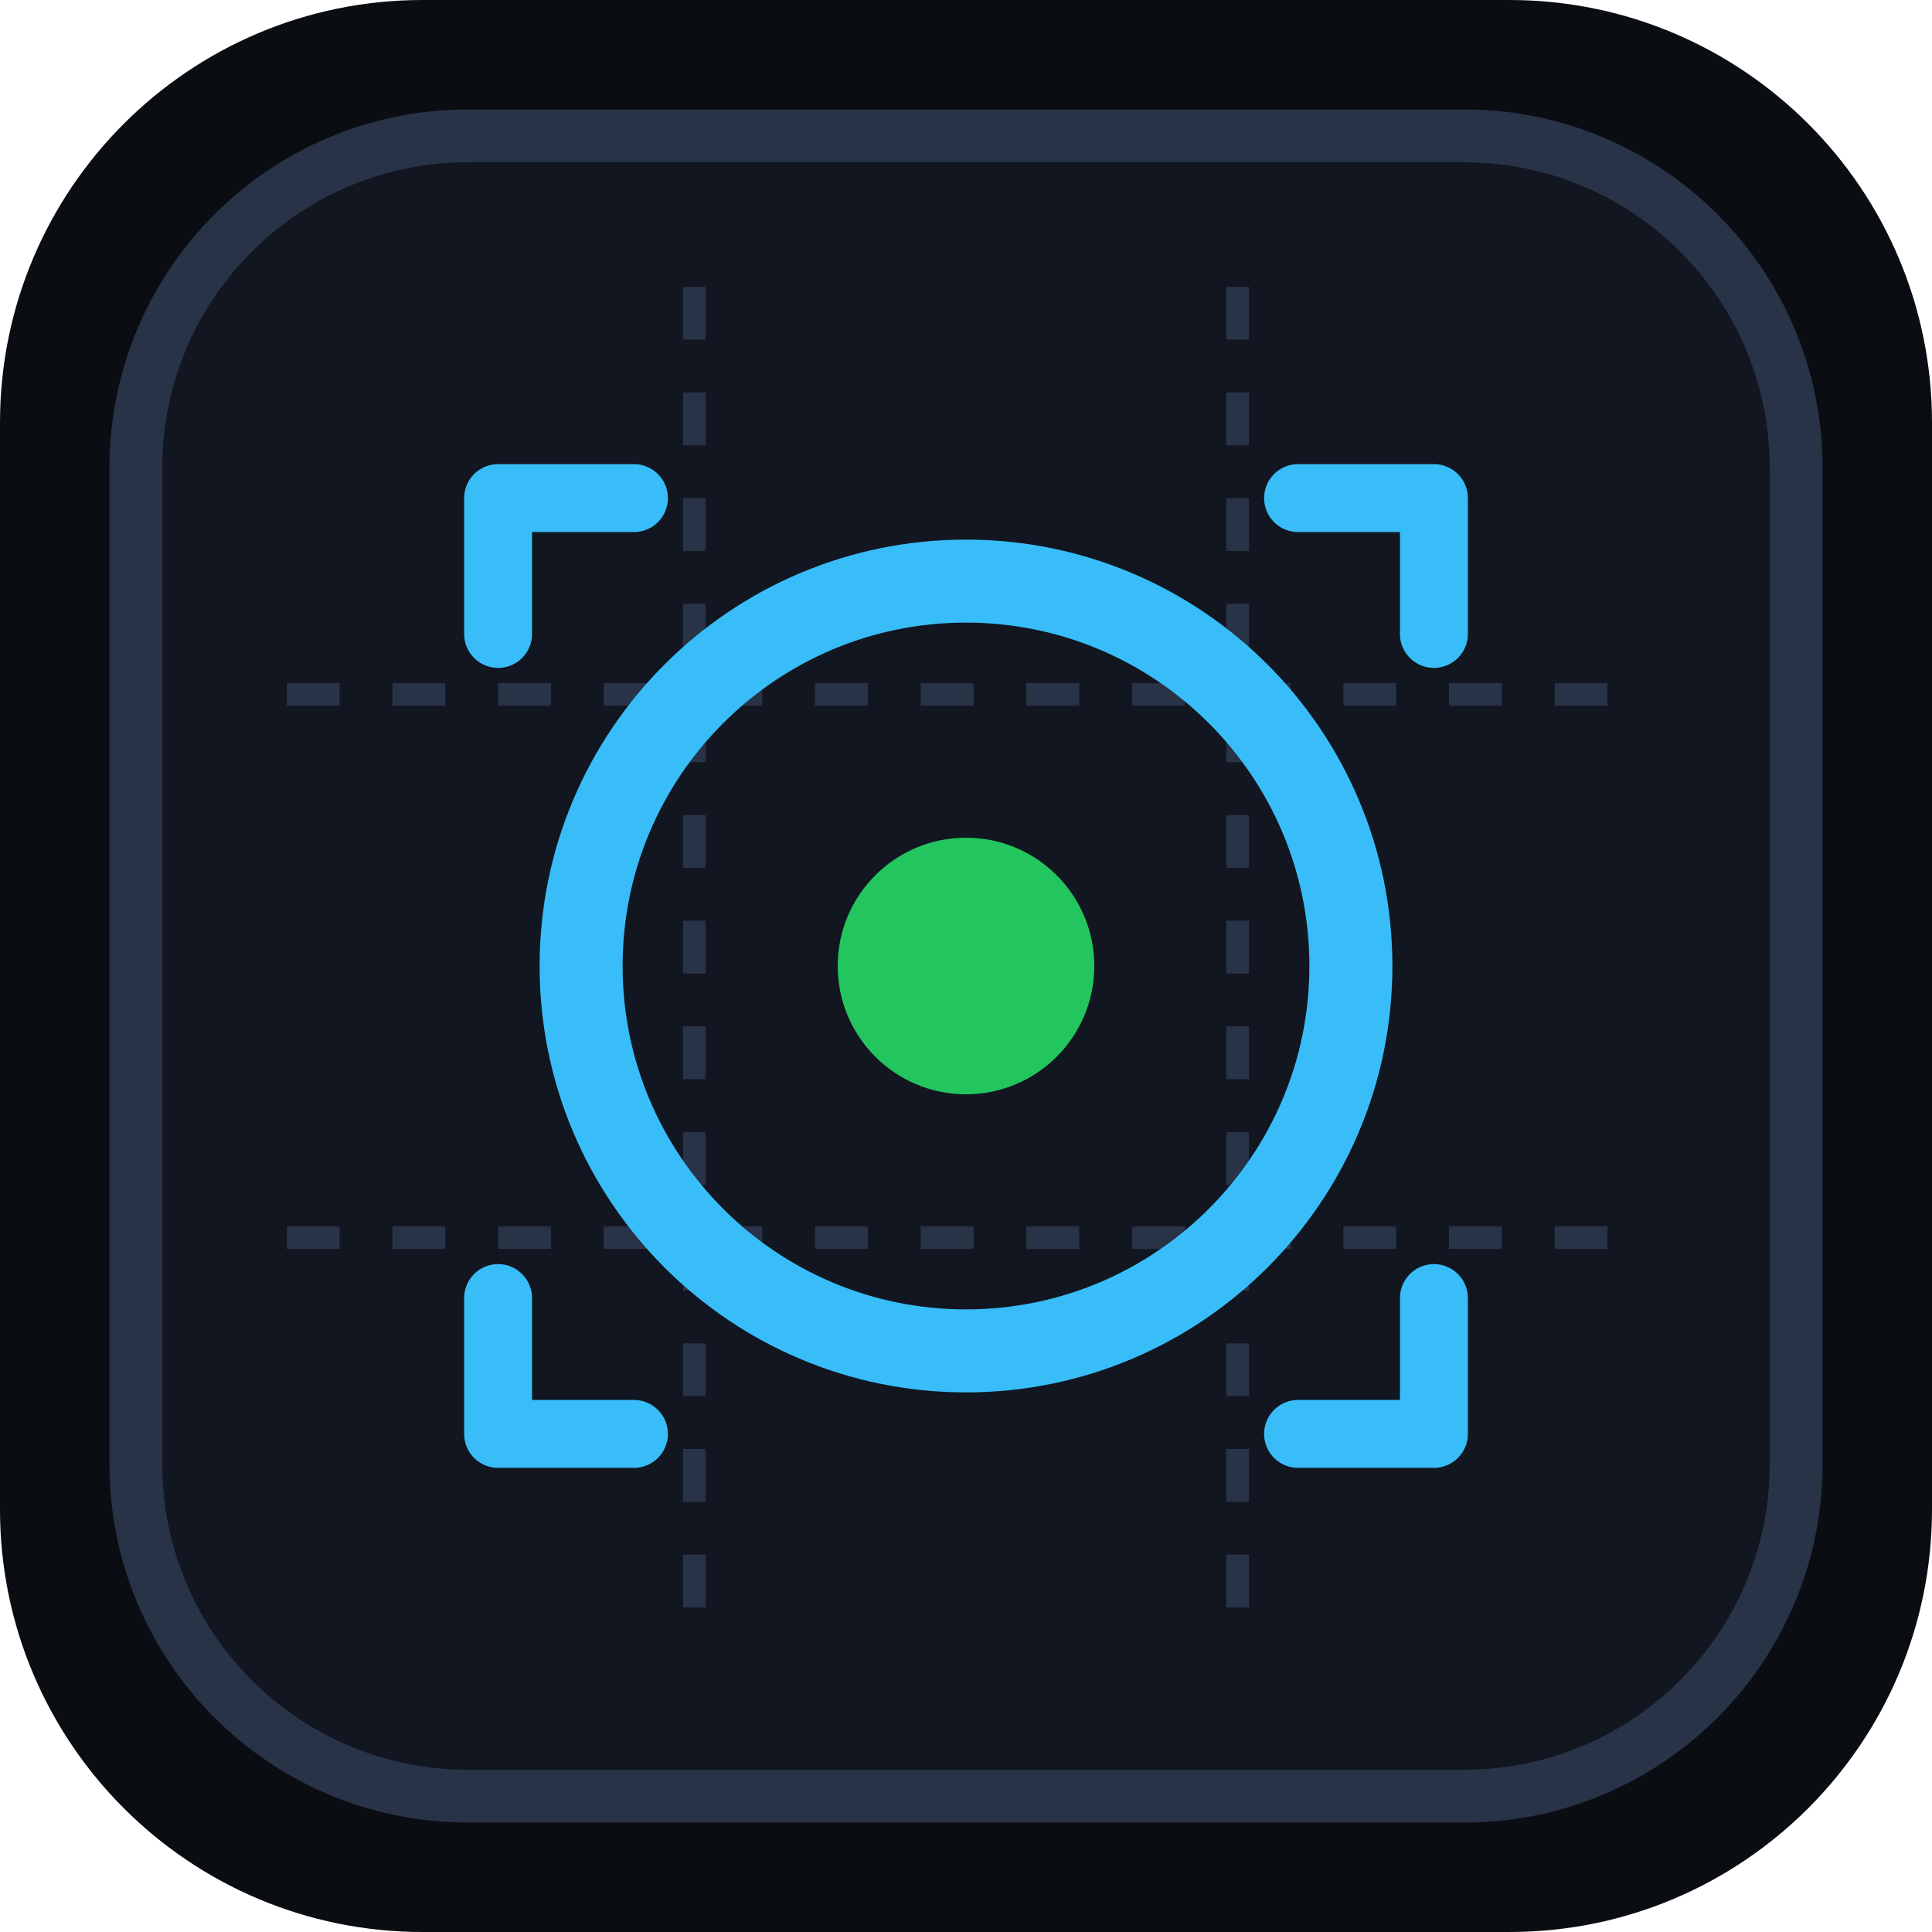
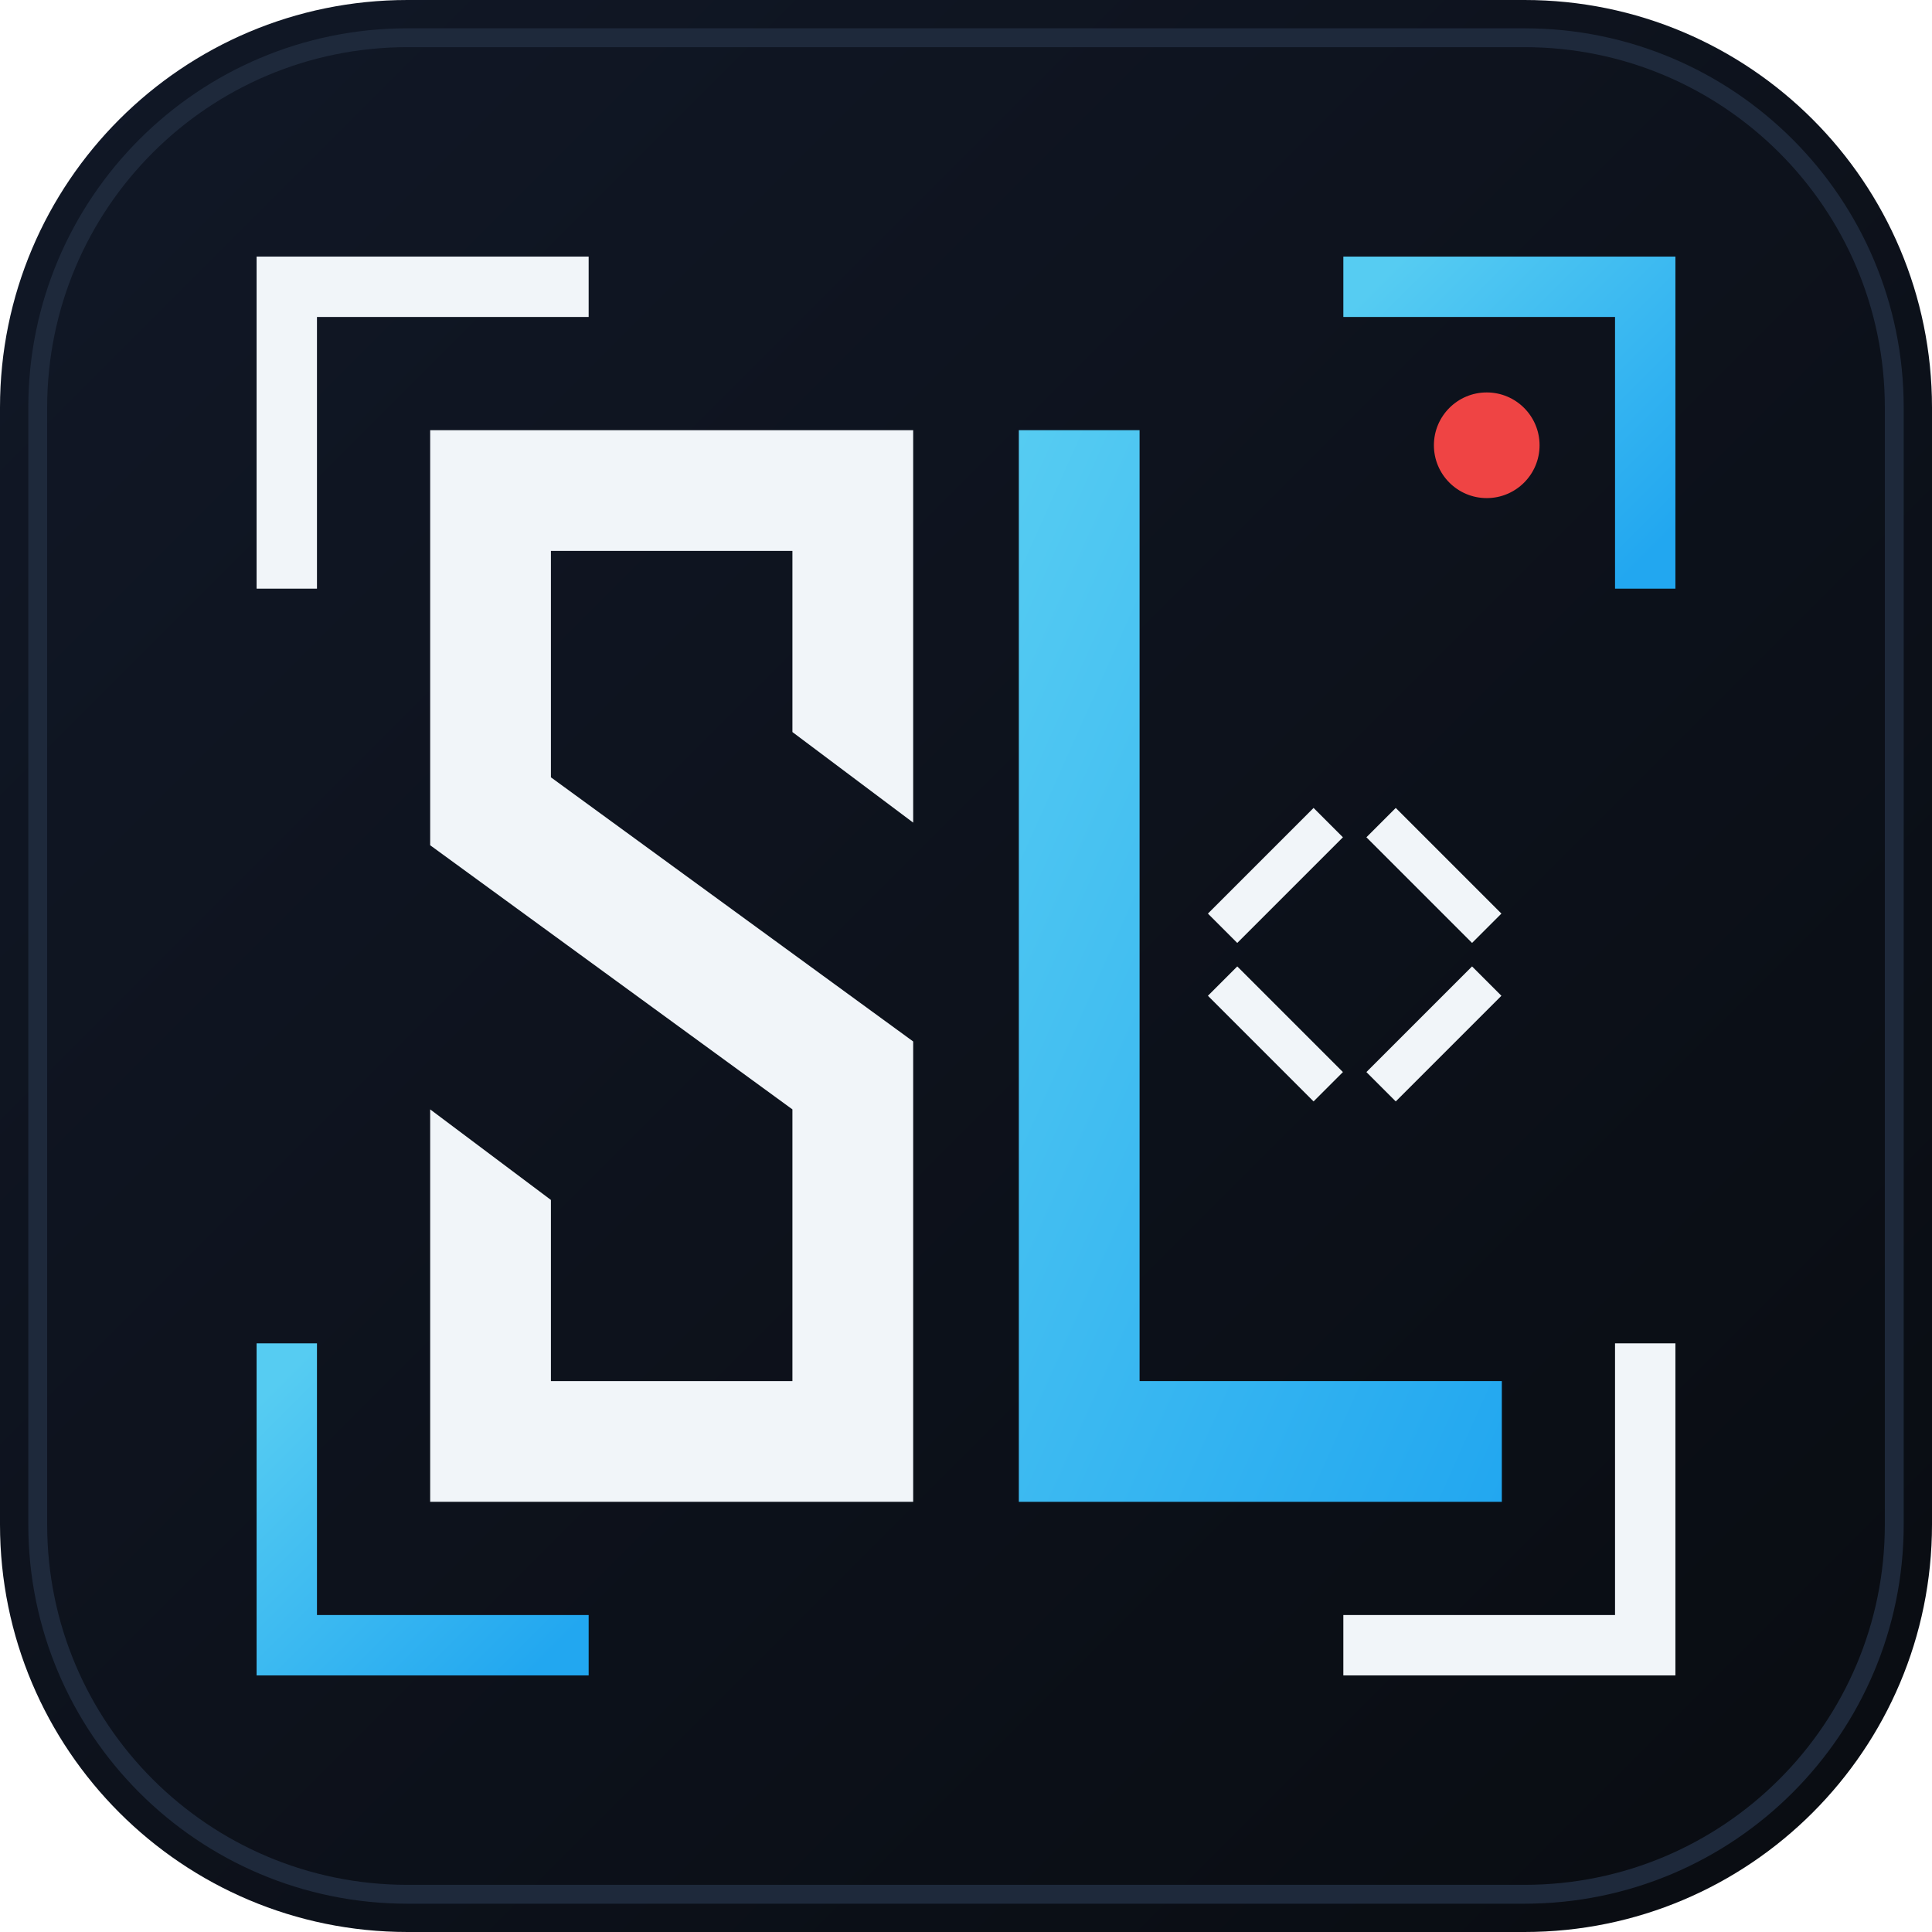
- <svg xmlns="http://www.w3.org/2000/svg" viewBox="0 0 512 512">
-   <rect width="512" height="512" rx="112" fill="#0a0d12" />
-   <rect x="36" y="36" width="440" height="440" rx="88" fill="#111620" stroke="#283347" stroke-width="14" />
-   <line x1="184" y1="76" x2="184" y2="436" stroke="#283347" stroke-width="6" stroke-dasharray="14 14" />
-   <line x1="328" y1="76" x2="328" y2="436" stroke="#283347" stroke-width="6" stroke-dasharray="14 14" />
-   <line x1="76" y1="184" x2="436" y2="184" stroke="#283347" stroke-width="6" stroke-dasharray="14 14" />
-   <line x1="76" y1="328" x2="436" y2="328" stroke="#283347" stroke-width="6" stroke-dasharray="14 14" />
-   <circle cx="256" cy="256" r="102" fill="none" stroke="#38bdf8" stroke-width="22" />
-   <circle cx="256" cy="256" r="34" fill="#22c55e" />
-   <path d="M132 168 L132 132 L168 132 M344 132 L380 132 L380 168 M132 344 L132 380 L168 380 M344 380 L380 380 L380 344" fill="none" stroke="#38bdf8" stroke-width="18" stroke-linecap="round" stroke-linejoin="round" />
+ <svg xmlns="http://www.w3.org/2000/svg" viewBox="0 0 512 512" width="512" height="512">
+   <defs>
+     <linearGradient id="bg-grad" x1="0%" y1="0%" x2="100%" y2="100%">
+       <stop offset="0%" stop-color="#111827" />
+       <stop offset="100%" stop-color="#090c11" />
+     </linearGradient>
+     <linearGradient id="cyan-grad" x1="0%" y1="0%" x2="100%" y2="100%">
+       <stop offset="0%" stop-color="#56ccf2" />
+       <stop offset="100%" stop-color="#22a7f0" />
+     </linearGradient>
+   </defs>
+   <rect width="512" height="512" rx="108" fill="url(#bg-grad)" />
+   <rect x="10" y="10" width="492" height="492" rx="98" fill="none" stroke="#1e293b" stroke-width="5" />
+   <g fill="none" stroke-width="16" stroke-linecap="square" stroke-linejoin="miter">
+     <path d="M 76 148 V 76 H 148" stroke="#f1f5f9" />
+     <path d="M 364 76 H 436 V 148" stroke="url(#cyan-grad)" />
+     <path d="M 76 364 V 436 H 148" stroke="url(#cyan-grad)" />
+     <path d="M 364 436 H 436 V 364" stroke="#f1f5f9" />
+   </g>
+   <path d="M 114 114 H 242 V 218 L 210 194 V 146 H 146 V 206 L 242 276 V 398 H 114 V 294 L 146 318 V 366 H 210 V 294 L 114 224 Z" fill="#f1f5f9" />
+   <path d="M 270 114 H 302 V 366 H 398 V 398 H 270 Z" fill="url(#cyan-grad)" />
+   <g fill="none" stroke="#f1f5f9" stroke-width="11" stroke-linecap="butt">
+     <path d="M 366 218 L 394 246" />
+     <path d="M 394 260 L 366 288" />
+     <path d="M 352 288 L 324 260" />
+     <path d="M 324 246 L 352 218" />
+   </g>
+   <circle cx="394" cy="118" r="14" fill="#ef4444" />
</svg>
